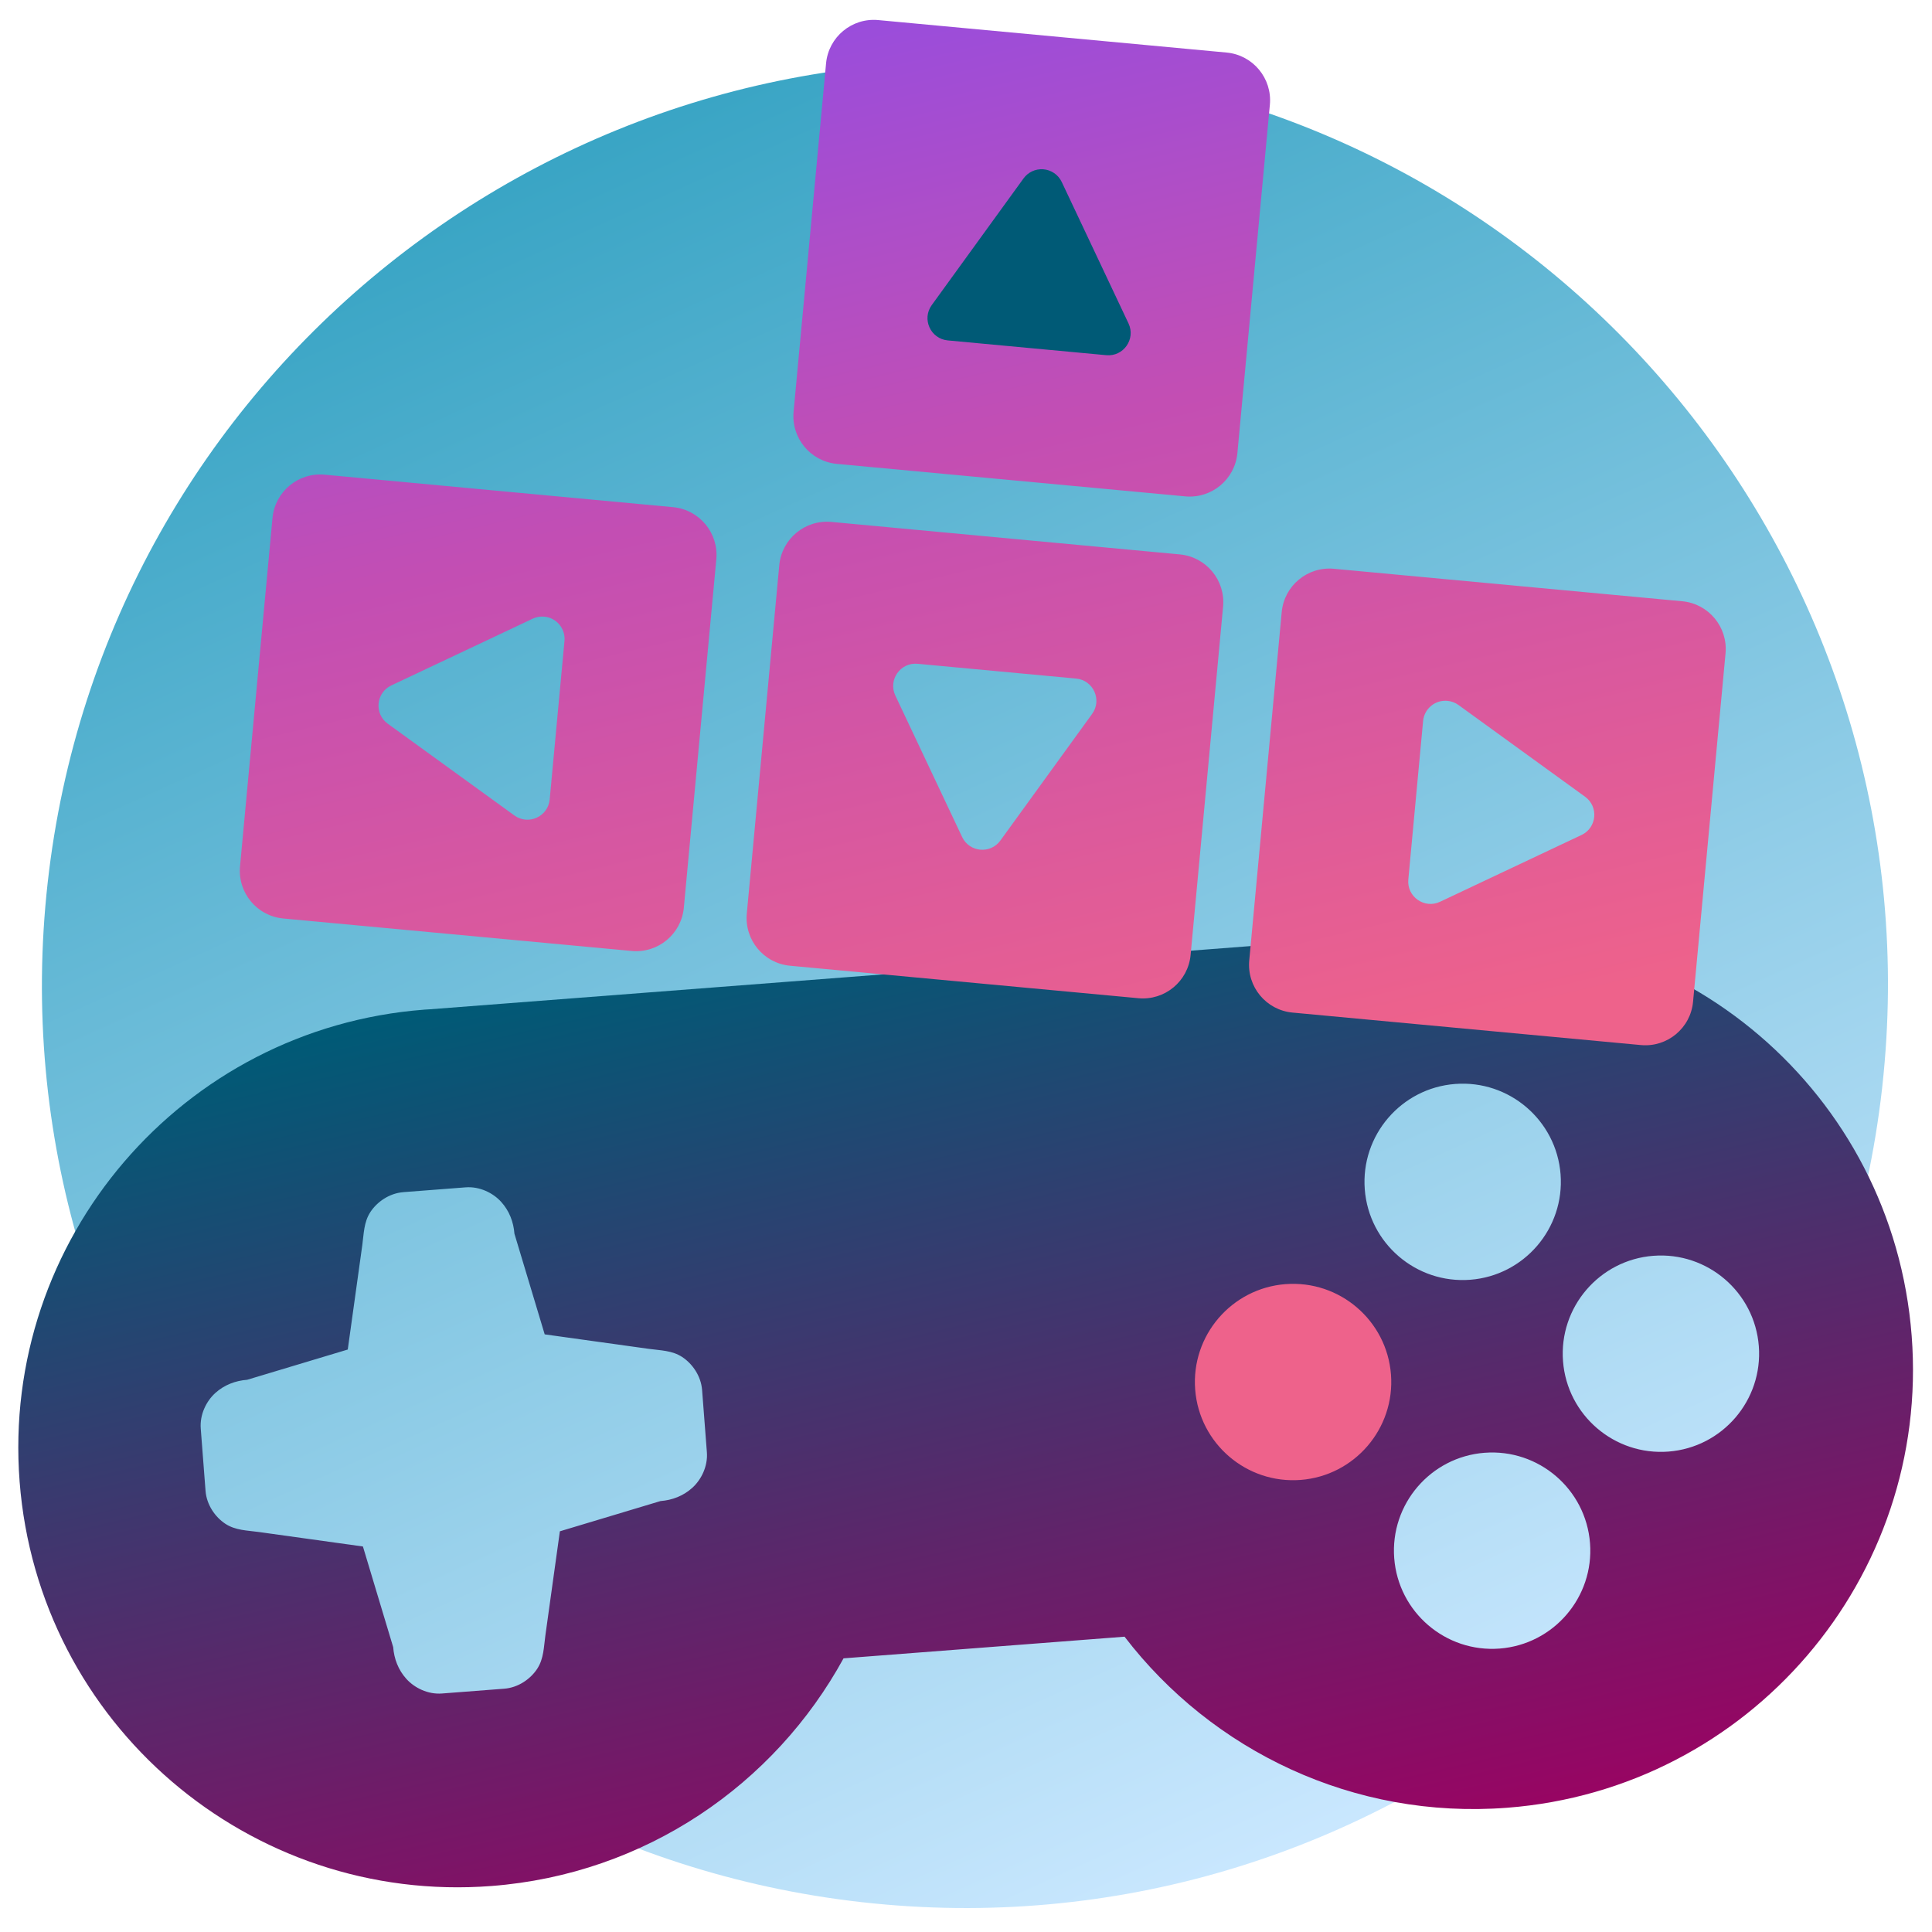
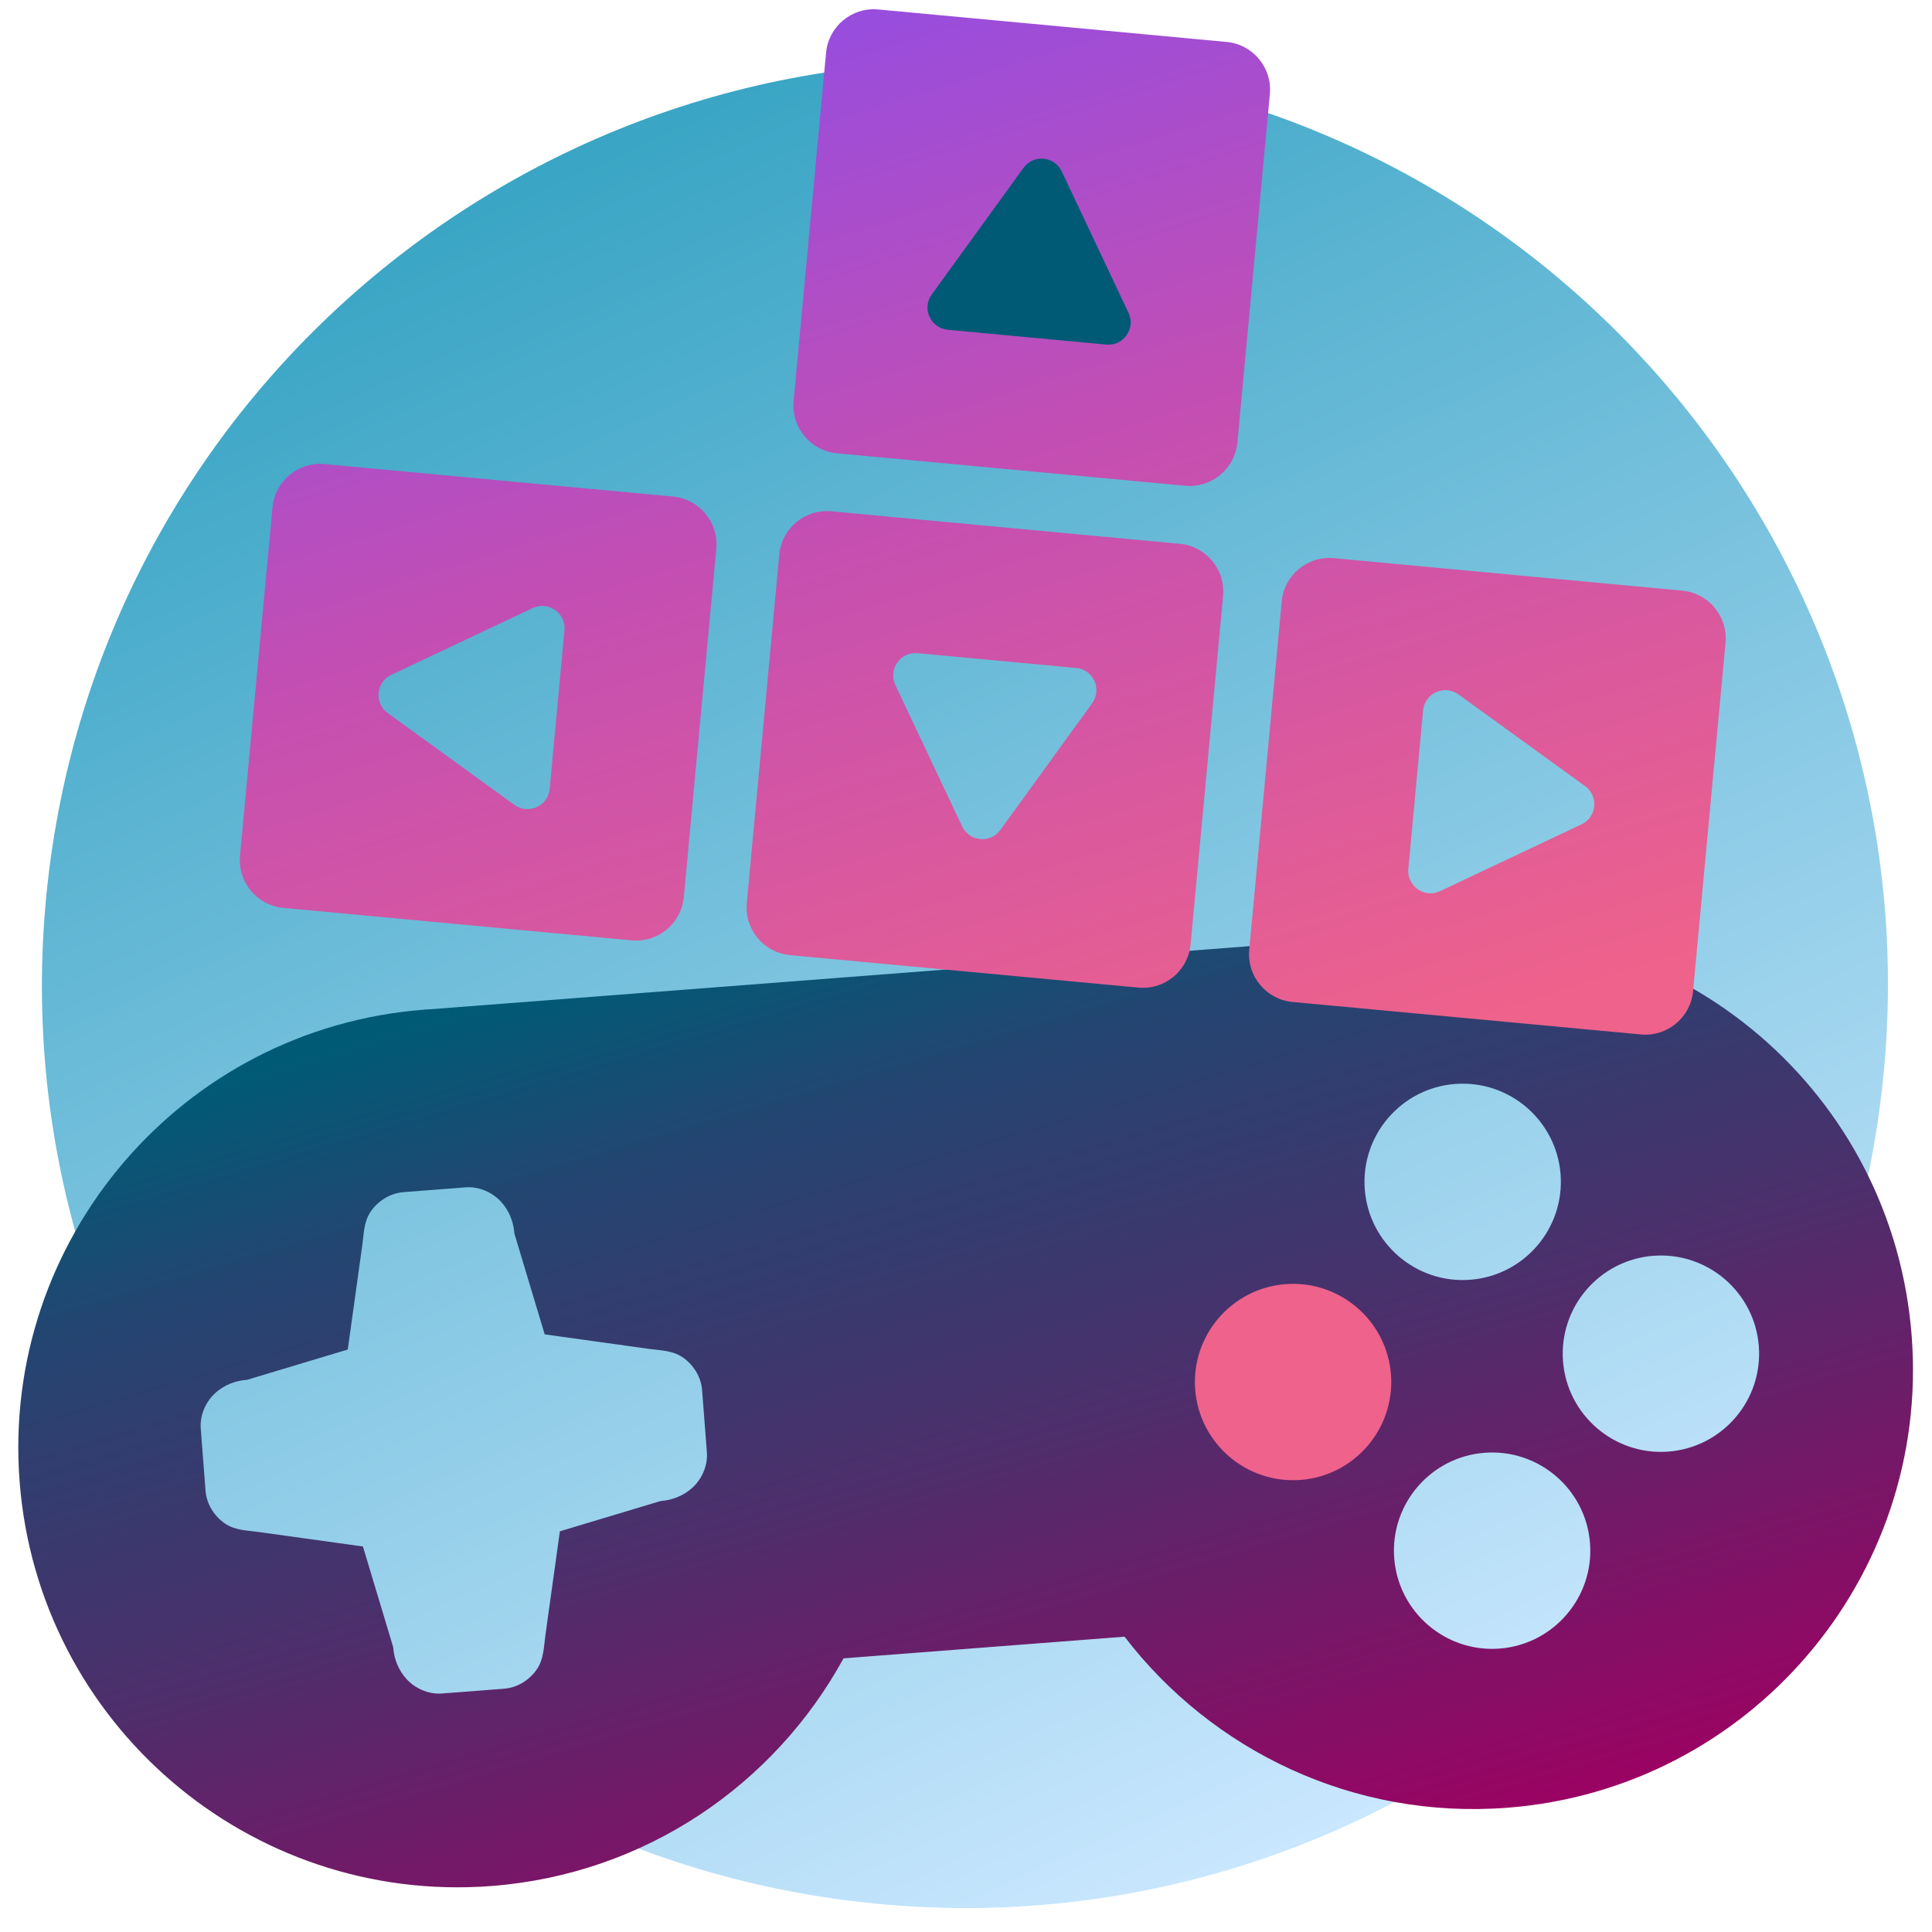
<svg xmlns="http://www.w3.org/2000/svg" xmlns:xlink="http://www.w3.org/1999/xlink" width="140.022mm" height="140.022mm" viewBox="0 0 140.022 140.022" version="1.1" id="svg2873">
  <defs id="defs2867">
    <linearGradient id="linearGradient2144">
      <stop style="stop-color:#ee628b;stop-opacity:1;" offset="0" id="stop2140" />
      <stop style="stop-color:#c34eb3;stop-opacity:1;" offset="0.569" id="stop2148" />
      <stop style="stop-color:#934de2;stop-opacity:1;" offset="1" id="stop2142" />
    </linearGradient>
    <linearGradient id="linearGradient2085">
      <stop style="stop-color:#005a76;stop-opacity:1;" offset="0" id="stop2081" />
+       <stop style="stop-color:#244571;stop-opacity:1;" offset="0.18" id="stop1029" />
+       <stop style="stop-color:#4a306c;stop-opacity:1;" offset="0.496" id="stop1027" />
      <stop style="stop-color:#a00062;stop-opacity:1;" offset="1" id="stop2083" />
    </linearGradient>
    <linearGradient id="linearGradient2021">
      <stop style="stop-color:#38a4c4;stop-opacity:1;" offset="0" id="stop2017" />
      <stop style="stop-color:#cbe8ff;stop-opacity:1;" offset="1" id="stop2019" />
    </linearGradient>
    <filter style="color-interpolation-filters:sRGB;" id="filter1980" x="-0.02" y="-0.018" width="1.04" height="1.044">
      <feFlood flood-opacity="0.251" flood-color="rgb(0,0,0)" result="flood" id="feFlood1970" />
      <feComposite in="flood" in2="SourceGraphic" operator="in" result="composite1" id="feComposite1972" />
      <feGaussianBlur in="composite1" stdDeviation="1" result="blur" id="feGaussianBlur1974" />
      <feOffset dx="0" dy="1" result="offset" id="feOffset1976" />
      <feComposite in="SourceGraphic" in2="offset" operator="over" result="composite2" id="feComposite1978" />
    </filter>
    <linearGradient xlink:href="#linearGradient2021" id="linearGradient2023" x1="226.839" y1="35.98" x2="285.777" y2="166.388" gradientUnits="userSpaceOnUse" gradientTransform="matrix(0.9554285,0,0,0.9554285,11.33954,5.879698)" />
-     <linearGradient xlink:href="#linearGradient2085" id="linearGradient2089" x1="274.973" y1="37.295" x2="270.552" y2="103.778" gradientUnits="userSpaceOnUse" gradientTransform="matrix(1.054711,-0.3193442,0.3193442,1.054711,-45.05384,142.5754)" />
-     <linearGradient xlink:href="#linearGradient2144" id="linearGradient2146" x1="265.452" y1="164.32" x2="223.633" y2="95.293" gradientUnits="userSpaceOnUse" gradientTransform="rotate(17.76538,437.129,128.9147)" />
+     <linearGradient xlink:href="#linearGradient2085" id="linearGradient2089" x1="271.027" y1="35.842" x2="270.552" y2="103.778" gradientUnits="userSpaceOnUse" gradientTransform="matrix(1.054711,-0.3193442,0.3193442,1.054711,-45.05384,142.5754)" />
+     <linearGradient xlink:href="#linearGradient2144" id="linearGradient2146" x1="267.288" y1="166.435" x2="220.44" y2="99.792" gradientUnits="userSpaceOnUse" gradientTransform="rotate(17.76538,439.4311,128.5549)" />
  </defs>
  <g id="layer1" transform="translate(-186.1212,-30.97087)">
    <path style="fill:url(#linearGradient2023);fill-opacity:1;fill-rule:nonzero;stroke:none;stroke-width:0.538;stroke-linejoin:round;stroke-miterlimit:4;stroke-dasharray:none;stroke-opacity:1" id="path3680" d="m 322.525,109.855 a 66.891,66.891 0 0 1 -73.925,58.979 66.891,66.891 0 0 1 -59.023,-73.89 66.891,66.891 0 0 1 73.856,-59.066 66.891,66.891 0 0 1 59.109,73.821" />
    <g id="g1932" transform="matrix(1.068004,0,0,1.068004,-17.49467,-5.488389)">
      <ellipse style="fill:#ee628b;fill-opacity:1;fill-rule:nonzero;stroke:none;stroke-width:0.934;stroke-linejoin:round;stroke-miterlimit:4;stroke-dasharray:none;stroke-opacity:1" id="path3702" cx="229.277" cy="203.381" rx="8.198" ry="8.225" transform="rotate(-16.8452)" />
      <path id="rect3031-2-3-7" style="fill:url(#linearGradient2089);fill-opacity:1;stroke:none;stroke-width:1.57;stroke-miterlimit:4;stroke-dasharray:none;stroke-opacity:1" d="m 219.425,102.654 c -16.418,1.265 -28.708,15.606 -27.443,32.025 1.265,16.418 15.606,28.708 32.024,27.443 10.44,-0.804 19.21,-6.897 23.888,-15.449 l 19.069,-1.469 c 5.932,7.734 15.531,12.412 25.972,11.608 16.418,-1.265 28.708,-15.606 27.443,-32.024 -1.27,-16.483 -15.606,-28.709 -32.024,-27.444 -0.144,0.011 -0.287,0.026 -0.431,0.039 l -68.066,5.243 c -0.144,0.009 -0.288,0.016 -0.432,0.027 z m -1.401,12.383 4.222,-0.325 c 0.958,-0.074 1.867,0.379 2.418,0.989 0.551,0.61 0.836,1.365 0.897,2.157 l 2.053,6.83 7.064,0.983 c 0.787,0.109 1.58,0.103 2.267,0.554 0.687,0.451 1.276,1.279 1.35,2.238 l 0.325,4.222 c 0.074,0.959 -0.381,1.867 -0.991,2.418 -0.61,0.551 -1.363,0.836 -2.155,0.897 l -6.83,2.053 -0.983,7.062 c -0.11,0.787 -0.105,1.582 -0.556,2.269 -0.451,0.687 -1.279,1.276 -2.238,1.35 l -4.222,0.325 c -0.958,0.074 -1.867,-0.381 -2.418,-0.991 -0.551,-0.61 -0.834,-1.365 -0.895,-2.157 l -2.053,-6.828 -7.064,-0.983 c -0.787,-0.109 -1.582,-0.105 -2.269,-0.556 -0.687,-0.451 -1.274,-1.28 -1.347,-2.238 l -0.325,-4.222 c -0.074,-0.958 0.379,-1.867 0.989,-2.418 0.61,-0.551 1.365,-0.834 2.157,-0.895 l 6.83,-2.053 0.983,-7.064 c 0.109,-0.787 0.102,-1.582 0.554,-2.269 0.451,-0.687 1.28,-1.274 2.238,-1.347 z m 71.373,-7.341 c 3.665,-0.282 6.873,2.467 7.155,6.132 0.282,3.665 -2.467,6.873 -6.132,7.155 -3.665,0.282 -6.873,-2.467 -7.155,-6.132 -0.282,-3.665 2.467,-6.873 6.132,-7.155 z m -11.509,13.584 c 3.665,-0.282 6.873,2.466 7.155,6.131 0.282,3.665 -2.467,6.873 -6.132,7.155 -3.665,0.282 -6.873,-2.467 -7.155,-6.132 -0.282,-3.665 2.467,-6.872 6.132,-7.155 z m 24.962,-1.923 c 3.665,-0.282 6.873,2.466 7.155,6.131 0.282,3.665 -2.467,6.873 -6.132,7.155 -3.665,0.282 -6.873,-2.467 -7.155,-6.132 -0.282,-3.665 2.467,-6.872 6.132,-7.155 z m -11.455,13.367 c 3.665,-0.282 6.873,2.466 7.155,6.131 0.282,3.665 -2.467,6.873 -6.132,7.155 -3.665,0.282 -6.873,-2.467 -7.155,-6.132 -0.282,-3.665 2.467,-6.872 6.132,-7.155 z" />
-       <ellipse style="fill:#005a76;fill-opacity:1;fill-rule:nonzero;stroke:none;stroke-width:0.893;stroke-linejoin:round;stroke-miterlimit:4;stroke-dasharray:none;stroke-opacity:1" id="path3704" cx="263.942" cy="-29.849" rx="10.779" ry="9.35" transform="rotate(17.76538)" />
-       <path id="path1873-2-8" style="color:#000000;font-style:normal;font-variant:normal;font-weight:normal;font-stretch:normal;font-size:medium;line-height:normal;font-family:sans-serif;font-variant-ligatures:normal;font-variant-position:normal;font-variant-caps:normal;font-variant-numeric:normal;font-variant-alternates:normal;font-variant-east-asian:normal;font-feature-settings:normal;font-variation-settings:normal;text-indent:0;text-align:start;text-decoration:none;text-decoration-line:none;text-decoration-style:solid;text-decoration-color:#000000;letter-spacing:normal;word-spacing:normal;text-transform:none;writing-mode:lr-tb;direction:ltr;text-orientation:mixed;dominant-baseline:auto;baseline-shift:baseline;text-anchor:start;white-space:normal;shape-padding:0;shape-margin:0;inline-size:0;clip-rule:nonzero;display:inline;overflow:visible;visibility:visible;isolation:auto;mix-blend-mode:normal;color-interpolation:sRGB;color-interpolation-filters:linearRGB;solid-color:#000000;solid-opacity:1;vector-effect:none;fill:url(#linearGradient2146);fill-opacity:1;fill-rule:nonzero;stroke:none;stroke-width:1.128;stroke-linecap:butt;stroke-linejoin:round;stroke-miterlimit:4;stroke-dasharray:none;stroke-dashoffset:0;stroke-opacity:1;color-rendering:auto;image-rendering:auto;shape-rendering:auto;text-rendering:auto;enable-background:accumulate;stop-color:#000000" d="m 250.249,35.5 c -1.789,-0.167 -3.375,1.148 -3.541,2.937 l -2.204,23.639 c -0.167,1.789 1.148,3.374 2.937,3.541 l 23.639,2.204 c 1.789,0.167 3.374,-1.148 3.541,-2.937 l 2.204,-23.639 c 0.167,-1.789 -1.148,-3.375 -2.937,-3.541 z m 11.188,10.124 c 0.547,0.039 1.031,0.369 1.265,0.865 l 4.531,9.598 c 0.5,1.06 -0.342,2.262 -1.509,2.154 l -10.759,-1.003 c -1.167,-0.11 -1.773,-1.446 -1.086,-2.396 l 6.228,-8.595 c 0.306,-0.423 0.809,-0.659 1.331,-0.623 z m -48.753,20.726 c -1.789,-0.167 -3.374,1.148 -3.541,2.937 l -2.204,23.639 c -0.167,1.789 1.148,3.375 2.937,3.541 l 23.639,2.204 c 1.789,0.167 3.374,-1.148 3.541,-2.937 l 2.204,-23.639 c 0.167,-1.789 -1.148,-3.374 -2.937,-3.541 z m 34.39,3.206 c -1.789,-0.167 -3.375,1.148 -3.541,2.937 l -2.204,23.639 c -0.167,1.789 1.148,3.375 2.937,3.541 l 23.639,2.204 c 1.789,0.167 3.374,-1.148 3.541,-2.937 l 2.204,-23.639 c 0.167,-1.789 -1.148,-3.374 -2.937,-3.541 z m 34.096,3.179 c -1.789,-0.167 -3.374,1.148 -3.541,2.937 l -2.204,23.639 c -0.167,1.789 1.148,3.374 2.937,3.541 l 23.639,2.204 c 1.789,0.167 3.375,-1.148 3.541,-2.937 l 2.204,-23.639 c 0.167,-1.789 -1.148,-3.374 -2.937,-3.541 z m 7.709,8.963 c 0.268,0.025 0.524,0.121 0.742,0.279 l 8.595,6.228 c 0.932,0.676 0.799,2.103 -0.242,2.595 l -9.598,4.531 c -1.061,0.503 -2.265,-0.341 -2.156,-1.51 l 1.003,-10.756 c 0.078,-0.836 0.821,-1.448 1.656,-1.367 z m -61.322,-5.716 c 0.846,0.061 1.477,0.806 1.399,1.651 l -1.003,10.756 c -0.11,1.167 -1.446,1.773 -2.396,1.086 l -8.595,-6.228 c -0.932,-0.676 -0.799,-2.103 0.242,-2.595 l 9.598,-4.531 c 0.236,-0.111 0.495,-0.159 0.755,-0.139 z m 25.362,3.201 10.759,1.003 c 1.167,0.11 1.773,1.446 1.086,2.396 l -6.228,8.596 c -0.676,0.932 -2.103,0.799 -2.595,-0.242 l -4.532,-9.597 c -0.503,-1.061 0.341,-2.265 1.51,-2.156 z" />
+       <ellipse style="fill:#005a76;fill-opacity:1;fill-rule:nonzero;stroke:none;stroke-width:0.893;stroke-linejoin:round;stroke-miterlimit:4;stroke-dasharray:none;stroke-opacity:1" id="path3704" cx="263.722" cy="-30.534" rx="10.779" ry="9.35" transform="rotate(17.76538)" />
+       <path id="path1873-2-8" style="color:#000000;font-style:normal;font-variant:normal;font-weight:normal;font-stretch:normal;font-size:medium;line-height:normal;font-family:sans-serif;font-variant-ligatures:normal;font-variant-position:normal;font-variant-caps:normal;font-variant-numeric:normal;font-variant-alternates:normal;font-variant-east-asian:normal;font-feature-settings:normal;font-variation-settings:normal;text-indent:0;text-align:start;text-decoration:none;text-decoration-line:none;text-decoration-style:solid;text-decoration-color:#000000;letter-spacing:normal;word-spacing:normal;text-transform:none;writing-mode:lr-tb;direction:ltr;text-orientation:mixed;dominant-baseline:auto;baseline-shift:baseline;text-anchor:start;white-space:normal;shape-padding:0;shape-margin:0;inline-size:0;clip-rule:nonzero;display:inline;overflow:visible;visibility:visible;isolation:auto;mix-blend-mode:normal;color-interpolation:sRGB;color-interpolation-filters:linearRGB;solid-color:#000000;solid-opacity:1;vector-effect:none;fill:url(#linearGradient2146);fill-opacity:1;fill-rule:nonzero;stroke:none;stroke-width:1.128;stroke-linecap:butt;stroke-linejoin:round;stroke-miterlimit:4;stroke-dasharray:none;stroke-dashoffset:0;stroke-opacity:1;color-rendering:auto;image-rendering:auto;shape-rendering:auto;text-rendering:auto;enable-background:accumulate;stop-color:#000000" d="m 250.249,34.78 c -1.789,-0.167 -3.375,1.148 -3.541,2.937 l -2.204,23.639 c -0.167,1.789 1.148,3.374 2.937,3.541 l 23.639,2.204 c 1.789,0.167 3.374,-1.148 3.541,-2.937 l 2.204,-23.639 c 0.167,-1.789 -1.148,-3.375 -2.937,-3.541 z m 11.188,10.124 c 0.547,0.039 1.031,0.369 1.265,0.865 l 4.531,9.598 c 0.5,1.06 -0.342,2.262 -1.509,2.154 l -10.759,-1.003 c -1.167,-0.11 -1.773,-1.446 -1.086,-2.396 l 6.228,-8.595 c 0.306,-0.423 0.809,-0.659 1.331,-0.623 z m -48.753,20.726 c -1.789,-0.167 -3.374,1.148 -3.541,2.937 l -2.204,23.639 c -0.167,1.789 1.148,3.375 2.937,3.541 l 23.639,2.204 c 1.789,0.167 3.374,-1.148 3.541,-2.937 l 2.204,-23.639 c 0.167,-1.789 -1.148,-3.374 -2.937,-3.541 z m 34.39,3.206 c -1.789,-0.167 -3.375,1.148 -3.541,2.937 l -2.204,23.639 c -0.167,1.789 1.148,3.375 2.937,3.541 l 23.639,2.204 c 1.789,0.167 3.374,-1.148 3.541,-2.937 l 2.204,-23.639 c 0.167,-1.789 -1.148,-3.374 -2.937,-3.541 z m 34.096,3.179 c -1.789,-0.167 -3.374,1.148 -3.541,2.937 l -2.204,23.639 c -0.167,1.789 1.148,3.374 2.937,3.541 l 23.639,2.204 c 1.789,0.167 3.375,-1.148 3.541,-2.937 l 2.204,-23.639 c 0.167,-1.789 -1.148,-3.374 -2.937,-3.541 z m 7.709,8.963 c 0.268,0.025 0.524,0.121 0.742,0.279 l 8.595,6.228 c 0.932,0.676 0.799,2.103 -0.242,2.595 l -9.598,4.531 c -1.061,0.503 -2.265,-0.341 -2.156,-1.51 l 1.003,-10.756 c 0.078,-0.836 0.821,-1.448 1.656,-1.367 z m -61.322,-5.716 c 0.846,0.061 1.477,0.806 1.399,1.651 l -1.003,10.756 c -0.11,1.167 -1.446,1.773 -2.396,1.086 l -8.595,-6.228 c -0.932,-0.676 -0.799,-2.103 0.242,-2.595 l 9.598,-4.531 c 0.236,-0.111 0.495,-0.159 0.755,-0.139 z m 25.362,3.201 10.759,1.003 c 1.167,0.11 1.773,1.446 1.086,2.396 l -6.228,8.596 c -0.676,0.932 -2.103,0.799 -2.595,-0.242 l -4.532,-9.597 c -0.503,-1.061 0.341,-2.265 1.51,-2.156 z" />
    </g>
  </g>
</svg>
